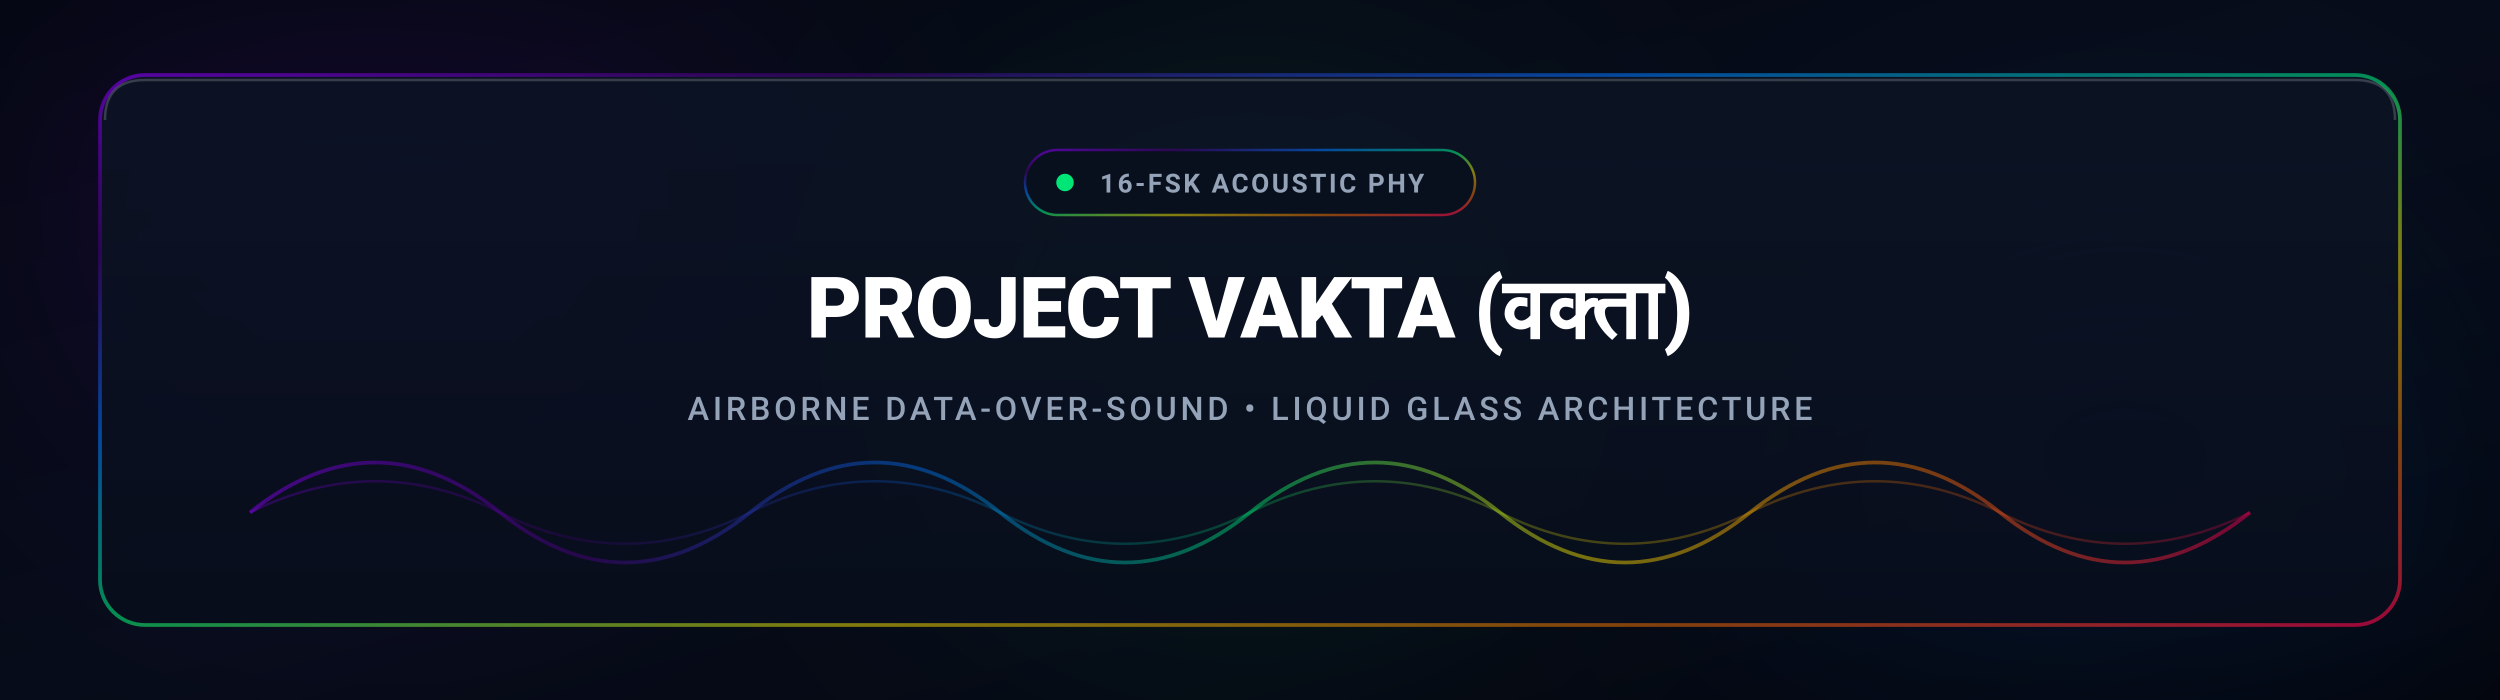
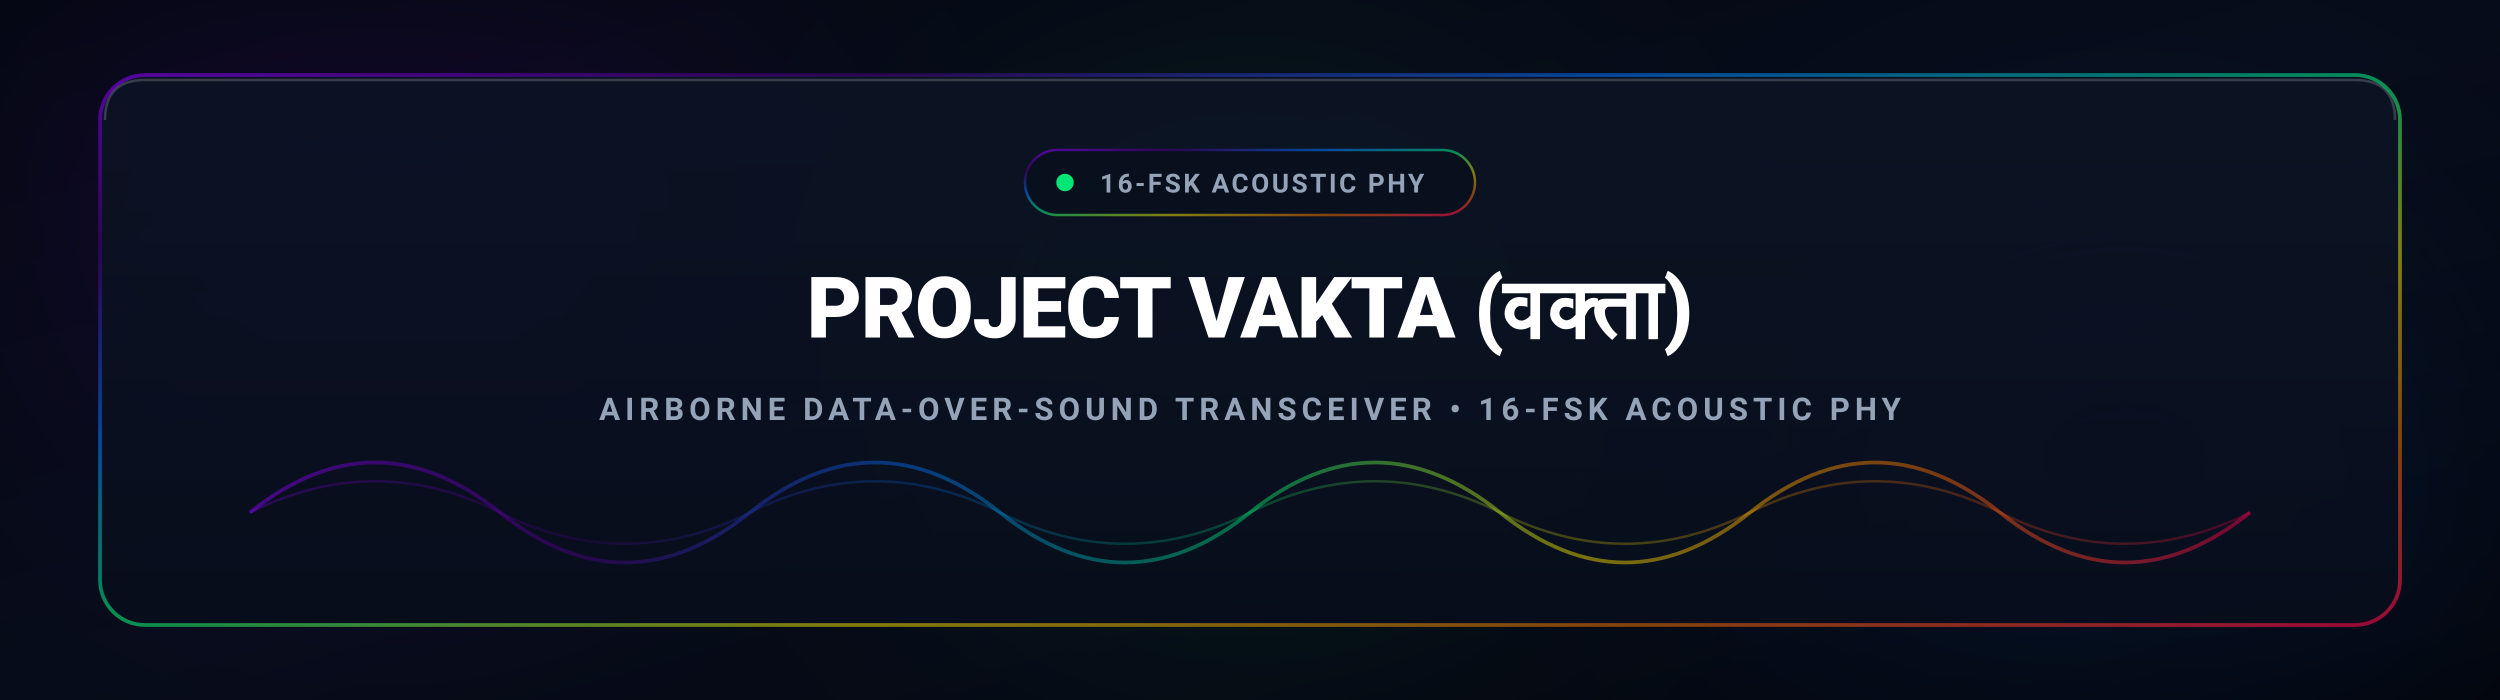
<svg xmlns="http://www.w3.org/2000/svg" viewBox="0 0 1000 280" width="100%" height="280">
  <defs>
    <linearGradient id="bgGrad" x1="0%" y1="0%" x2="100%" y2="100%">
      <stop offset="0%" stop-color="#040711" />
      <stop offset="50%" stop-color="#070c1a" />
      <stop offset="100%" stop-color="#03050c" />
    </linearGradient>
    <linearGradient id="glassBorder" x1="0%" y1="0%" x2="100%" y2="100%">
      <stop offset="0%" stop-color="#8b00ff" stop-opacity="0.6" />
      <stop offset="16.6%" stop-color="#4b0082" stop-opacity="0.5" />
      <stop offset="33.3%" stop-color="#0070f3" stop-opacity="0.6" />
      <stop offset="50%" stop-color="#00e676" stop-opacity="0.6" />
      <stop offset="66.6%" stop-color="#ffea00" stop-opacity="0.5" />
      <stop offset="83.3%" stop-color="#ff7700" stop-opacity="0.5" />
      <stop offset="100%" stop-color="#ff0055" stop-opacity="0.6" />
    </linearGradient>
    <linearGradient id="glassWave" x1="0%" y1="0%" x2="100%" y2="0%">
      <stop offset="0%" stop-color="#8b00ff" />
      <stop offset="16.6%" stop-color="#4b0082" />
      <stop offset="33.3%" stop-color="#0070f3" />
      <stop offset="50%" stop-color="#00e676" />
      <stop offset="66.6%" stop-color="#ffea00" />
      <stop offset="83.3%" stop-color="#ff7700" />
      <stop offset="100%" stop-color="#ff0055" />
    </linearGradient>
    <linearGradient id="glassFill" x1="0%" y1="0%" x2="0%" y2="100%">
      <stop offset="0%" stop-color="#0e172a" stop-opacity="0.75" />
      <stop offset="100%" stop-color="#080e1d" stop-opacity="0.85" />
    </linearGradient>
    <filter id="blurOrb" x="-50%" y="-50%" width="200%" height="200%">
      <feGaussianBlur in="SourceGraphic" stdDeviation="60" />
    </filter>
    <filter id="softGlow" x="-20%" y="-20%" width="140%" height="140%">
      <feGaussianBlur in="SourceGraphic" stdDeviation="6" />
    </filter>
  </defs>
  <rect width="1000" height="280" fill="url(#bgGrad)" />
  <circle cx="150" cy="50" r="140" fill="#8b00ff" opacity="0.12" filter="url(#blurOrb)" />
  <circle cx="850" cy="220" r="140" fill="#0070f3" opacity="0.12" filter="url(#blurOrb)" />
  <circle cx="500" cy="140" r="120" fill="#00e676" opacity="0.08" filter="url(#blurOrb)" />
  <g transform="translate(40, 30)">
    <rect x="0" y="0" width="920" height="220" rx="18" fill="#000000" opacity="0.45" />
    <rect x="0" y="0" width="920" height="220" rx="18" fill="url(#glassFill)" stroke="url(#glassBorder)" stroke-width="1.5" />
    <path d="M 2 18 Q 2 2 18 2 L 902 2 Q 918 2 918 18" fill="none" stroke="#ffffff" stroke-opacity="0.18" stroke-width="1" />
    <path d="M 60 175 Q 110 135 160 175 T 260 175 T 360 175 T 460 175 T 560 175 T 660 175 T 760 175 T 860 175" fill="none" stroke="url(#glassWave)" stroke-width="1.5" stroke-opacity="0.45" />
    <path d="M 60 175 Q 110 150 160 175 T 260 175 T 360 175 T 460 175 T 560 175 T 660 175 T 760 175 T 860 175" fill="none" stroke="url(#glassWave)" stroke-width="1" stroke-opacity="0.25" />
    <g transform="translate(370, 30)">
      <rect x="0" y="0" width="180" height="26" rx="13" fill="#080e1c" fill-opacity="0.8" stroke="url(#glassBorder)" stroke-width="1" />
      <circle cx="16" cy="13" r="3.5" fill="#00e676" />
      <text x="30" y="17" fill="#94a3b8" font-family="-apple-system, BlinkMacSystemFont, 'Segoe UI', Roboto, sans-serif" font-size="10.5" font-weight="700" letter-spacing="1">16-FSK ACOUSTIC PHY</text>
    </g>
    <text x="460" y="105" text-anchor="middle" fill="#ffffff" font-family="-apple-system, BlinkMacSystemFont, 'Segoe UI', Roboto, sans-serif" font-size="34" font-weight="800" letter-spacing="-0.5">
      PROJECT VAKTA (वक्ता)
    </text>
-     <text x="460" y="138" text-anchor="middle" fill="#94a3b8" font-family="-apple-system, BlinkMacSystemFont, 'Segoe UI', Roboto, sans-serif" font-size="13" font-weight="500" letter-spacing="1.5">
-       AIRBORNE DATA-OVER-SOUND • LIQUID GLASS ARCHITECTURE
+     <text x="460" y="138" text-anchor="middle" fill="#94a3b8" font-family="-apple-system, BlinkMacSystemFont, 'Segoe UI', Roboto, sans-serif" font-size="12.5" font-weight="600" letter-spacing="2">
+       AIRBORNE DATA-OVER-SOUND TRANSCEIVER • 16-FSK ACOUSTIC PHY
    </text>
  </g>
</svg>
